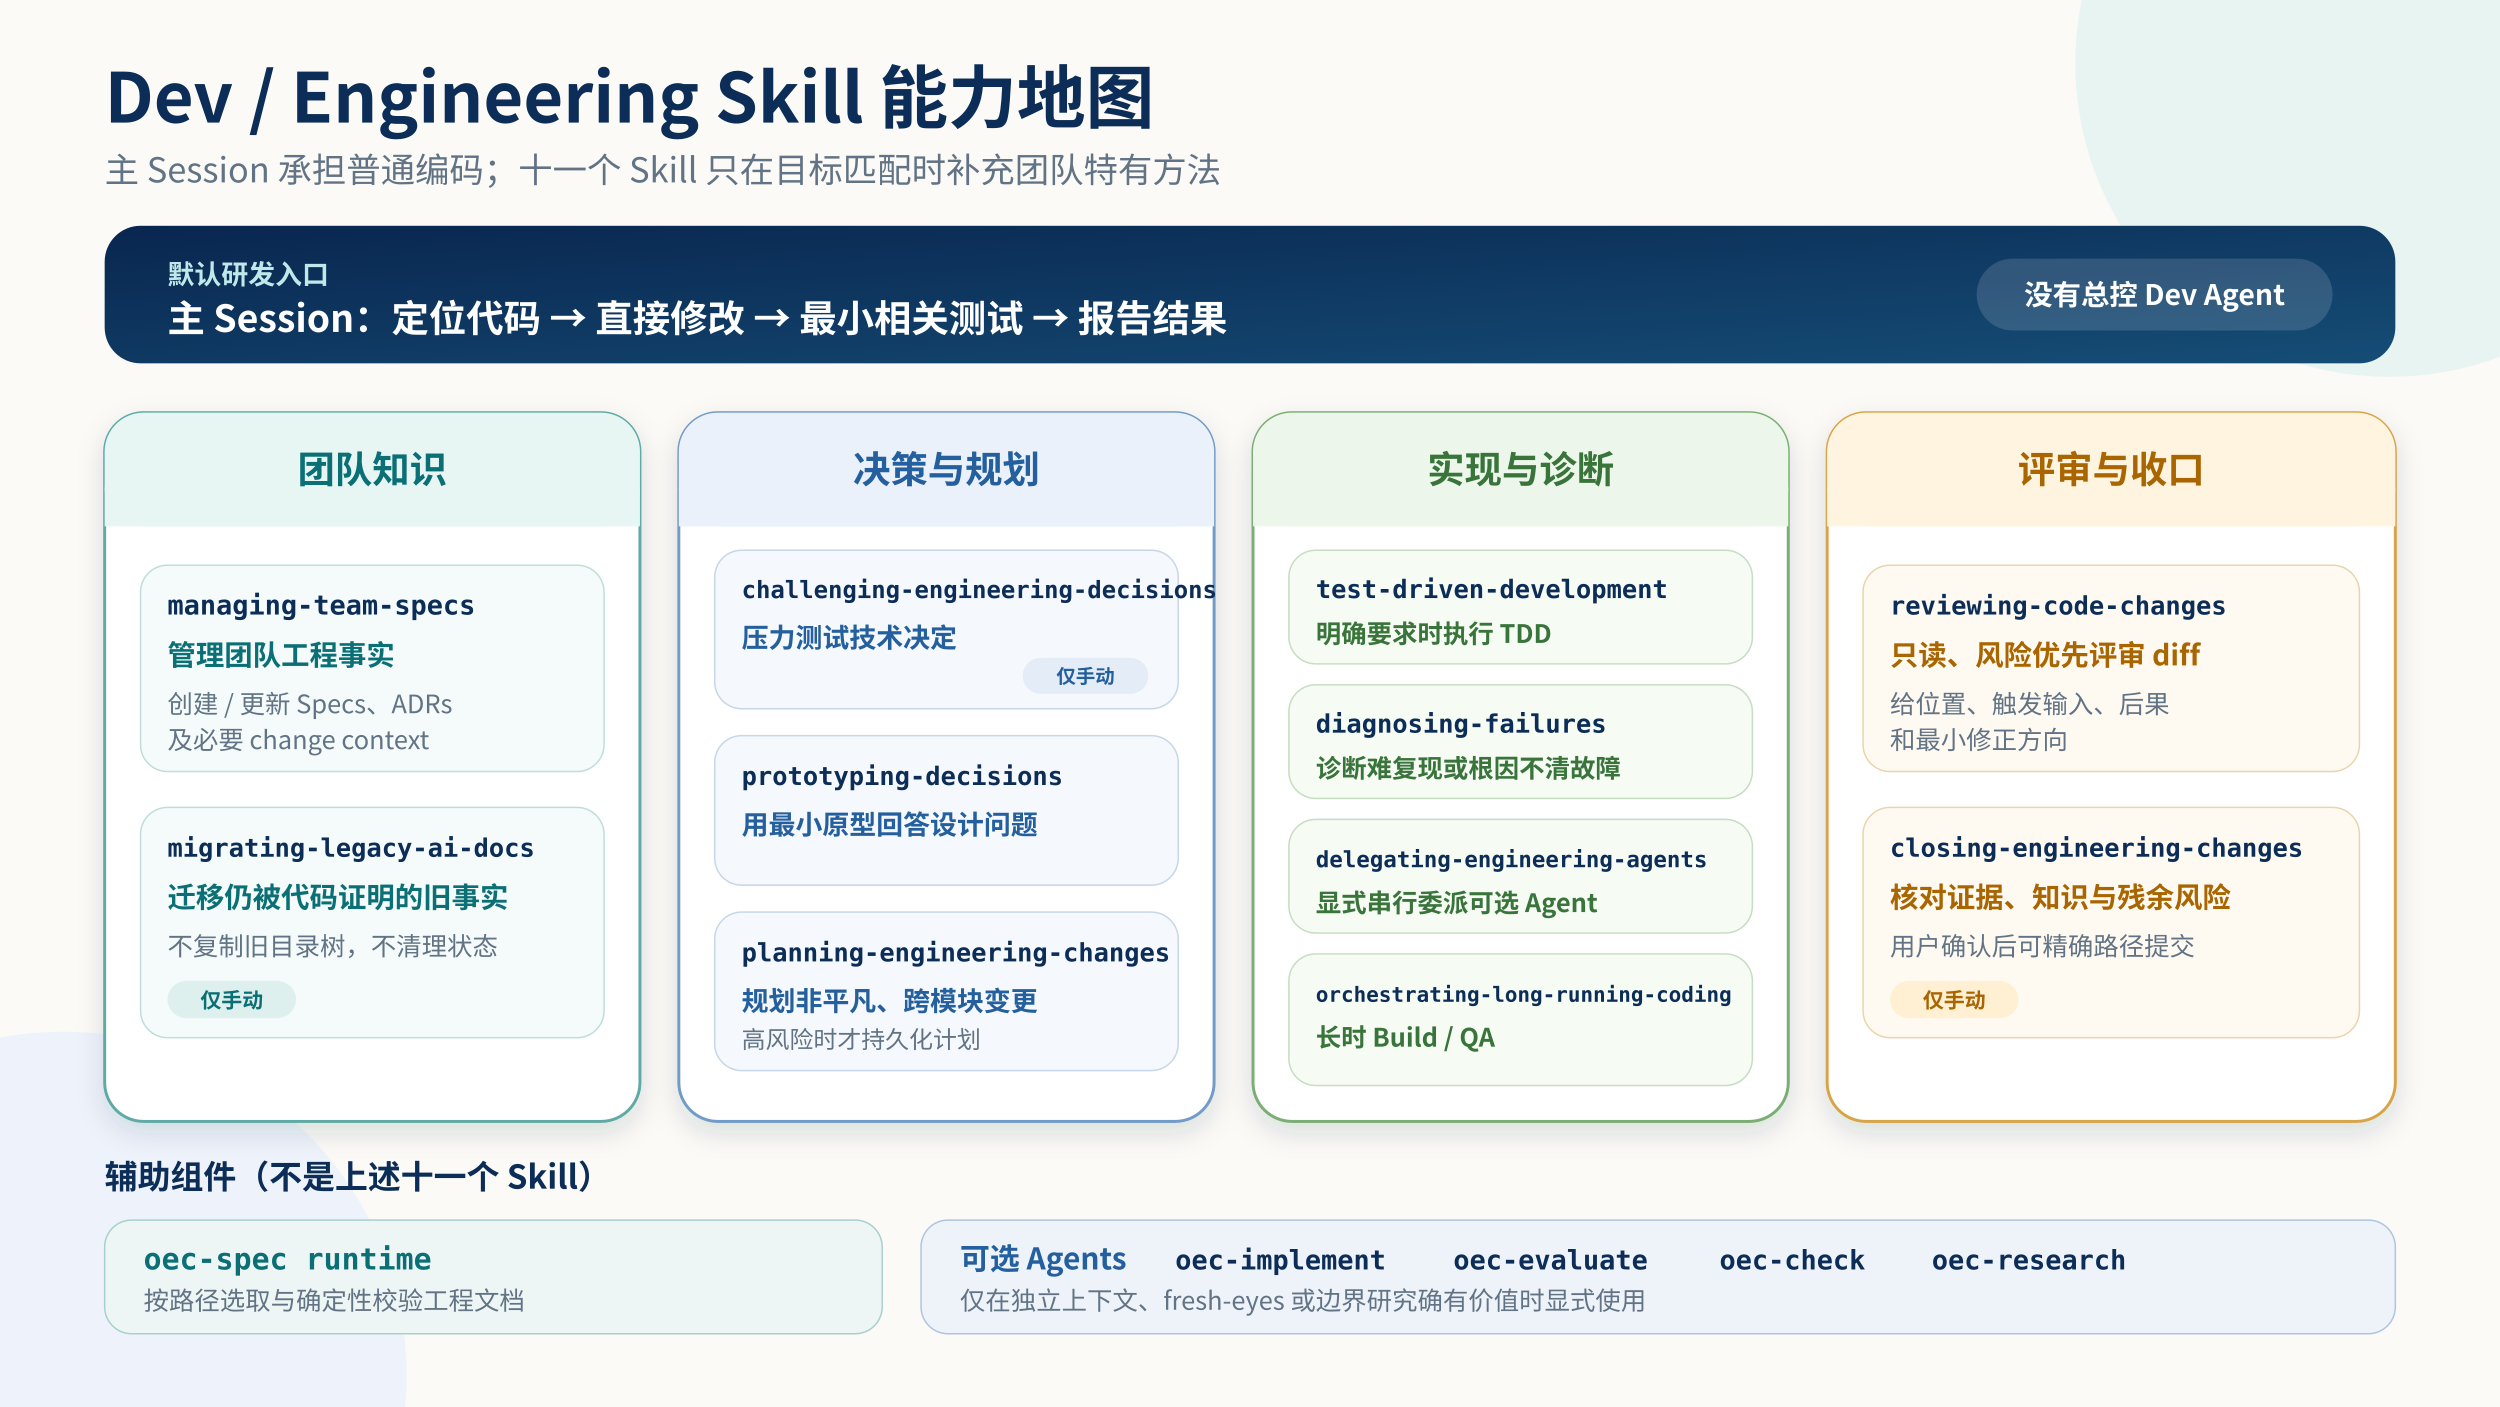
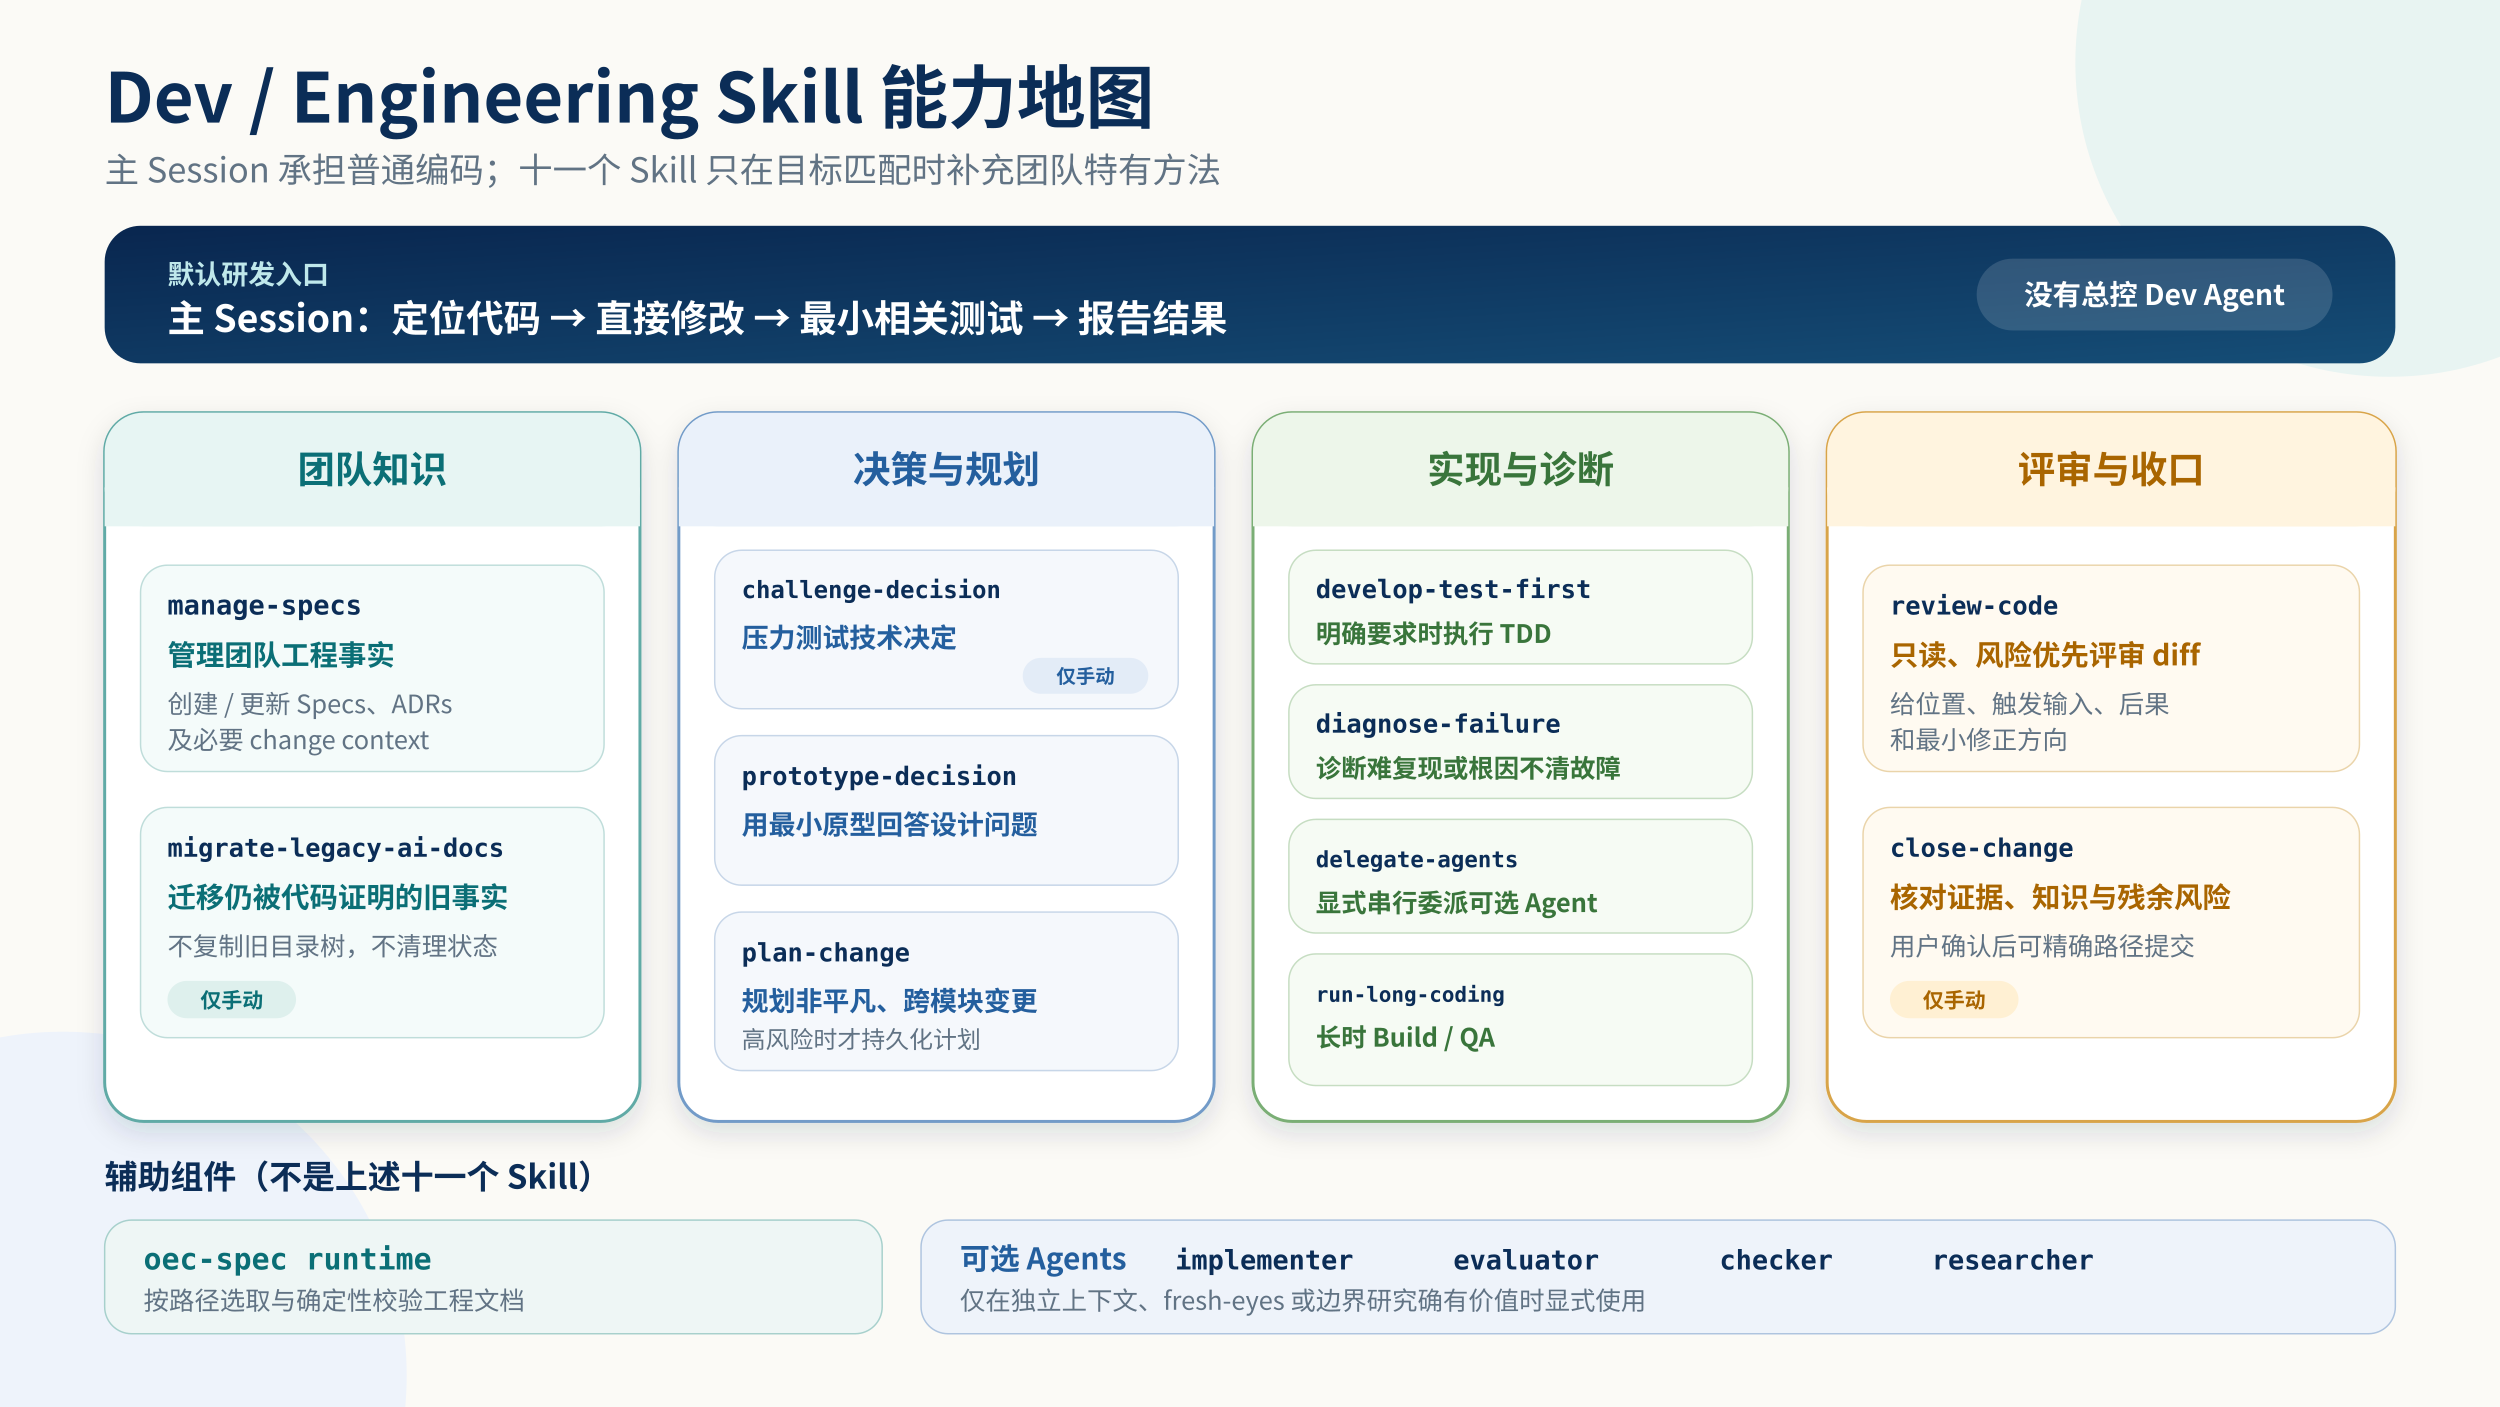
<svg xmlns="http://www.w3.org/2000/svg" width="1672" height="941" viewBox="0 0 1672 941" role="img" aria-labelledby="title desc">
  <defs>
    <linearGradient id="navy" x1="0" y1="0" x2="1" y2="1">
      <stop offset="0" stop-color="#09264f" />
      <stop offset="1" stop-color="#154d76" />
    </linearGradient>
    <filter id="shadow" x="-15%" y="-15%" width="130%" height="140%">
      <feDropShadow dx="0" dy="7" stdDeviation="9" flood-color="#17324d" flood-opacity="0.13" />
    </filter>
    <style>
      text { font-family: "PingFang SC", "Noto Sans CJK SC", "Microsoft YaHei", Arial, sans-serif; }
      .navy { fill: #0b2d57; }
      .muted { fill: #617384; }
      .code { font-family: "SFMono-Regular", Menlo, Consolas, monospace; }
    </style>
  </defs>
  <rect width="1672" height="941" fill="#fbfaf6" />
  <circle cx="1598" cy="42" r="210" fill="#e8f4f2" />
  <circle cx="42" cy="920" r="230" fill="#eef3fb" />
  <text x="70" y="82" class="navy" font-size="46" font-weight="800">Dev / Engineering Skill 能力地图</text>
  <text x="70" y="122" class="muted" font-size="23">主 Session 承担普通编码；十一个 Skill 只在目标匹配时补充团队特有方法</text>
  <rect x="70" y="151" width="1532" height="92" rx="24" fill="url(#navy)" />
  <text x="112" y="190" fill="#bfe8eb" font-size="18" font-weight="700">默认研发入口</text>
  <text x="112" y="222" fill="#fff" font-size="25" font-weight="800">主 Session：定位代码 → 直接修改 → 最小相关测试 → 报告结果</text>
  <rect x="1322" y="173" width="238" height="48" rx="24" fill="#fff" opacity="0.14" />
  <text x="1441" y="204" fill="#fff" font-size="19" font-weight="700" text-anchor="middle">没有总控 Dev Agent</text>
  <g filter="url(#shadow)">
    <rect x="70" y="276" width="358" height="474" rx="26" fill="#fff" stroke="#61aaa6" stroke-width="2" />
    <rect x="454" y="276" width="358" height="474" rx="26" fill="#fff" stroke="#729bc8" stroke-width="2" />
    <rect x="838" y="276" width="358" height="474" rx="26" fill="#fff" stroke="#7aae75" stroke-width="2" />
    <rect x="1222" y="276" width="380" height="474" rx="26" fill="#fff" stroke="#d8a448" stroke-width="2" />
  </g>
  <rect x="70" y="276" width="358" height="76" rx="26" fill="#e7f5f3" />
  <rect x="70" y="326" width="358" height="26" fill="#e7f5f3" />
  <text x="249" y="323" fill="#0b6f76" font-size="25" font-weight="800" text-anchor="middle">团队知识</text>
  <rect x="454" y="276" width="358" height="76" rx="26" fill="#eaf1fa" />
  <rect x="454" y="326" width="358" height="26" fill="#eaf1fa" />
  <text x="633" y="323" fill="#245f9e" font-size="25" font-weight="800" text-anchor="middle">决策与规划</text>
  <rect x="838" y="276" width="358" height="76" rx="26" fill="#edf6ea" />
  <rect x="838" y="326" width="358" height="26" fill="#edf6ea" />
  <text x="1017" y="323" fill="#39753b" font-size="25" font-weight="800" text-anchor="middle">实现与诊断</text>
  <rect x="1222" y="276" width="380" height="76" rx="26" fill="#fff4df" />
  <rect x="1222" y="326" width="380" height="26" fill="#fff4df" />
  <text x="1412" y="323" fill="#a96500" font-size="25" font-weight="800" text-anchor="middle">评审与收口</text>
  <rect x="94" y="378" width="310" height="138" rx="18" fill="#f4fbfa" stroke="#bfddda" />
-   <text x="112" y="411" class="navy code" font-size="18" font-weight="800">managing-team-specs</text>
+   <text x="112" y="411" class="navy code" font-size="18" font-weight="800">manage-specs</text>
  <text x="112" y="445" fill="#0b6f76" font-size="19" font-weight="700">管理团队工程事实</text>
  <text x="112" y="477" class="muted" font-size="17">创建 / 更新 Specs、ADRs</text>
  <text x="112" y="501" class="muted" font-size="17">及必要 change context</text>
  <rect x="94" y="540" width="310" height="154" rx="18" fill="#f4fbfa" stroke="#bfddda" />
-   <text x="112" y="573" class="navy code" font-size="17" font-weight="800">migrating-legacy-ai-docs</text>
+   <text x="112" y="573" class="navy code" font-size="17" font-weight="800">migrate-legacy-ai-docs</text>
  <text x="112" y="607" fill="#0b6f76" font-size="19" font-weight="700">迁移仍被代码证明的旧事实</text>
  <text x="112" y="639" class="muted" font-size="17">不复制旧目录树，不清理状态</text>
  <rect x="112" y="656" width="86" height="25" rx="13" fill="#def0ed" />
  <text x="155" y="674" fill="#0b6f76" font-size="14" font-weight="800" text-anchor="middle">仅手动</text>
  <rect x="478" y="368" width="310" height="106" rx="18" fill="#f5f8fc" stroke="#c7d6e8" />
-   <text x="496" y="400" class="navy code" font-size="16" font-weight="800">challenging-engineering-decisions</text>
+   <text x="496" y="400" class="navy code" font-size="16" font-weight="800">challenge-decision</text>
  <text x="496" y="433" fill="#245f9e" font-size="18" font-weight="700">压力测试技术决定</text>
  <rect x="684" y="440" width="84" height="24" rx="12" fill="#e3ecf7" />
  <text x="726" y="457" fill="#245f9e" font-size="13" font-weight="800" text-anchor="middle">仅手动</text>
  <rect x="478" y="492" width="310" height="100" rx="18" fill="#f5f8fc" stroke="#c7d6e8" />
-   <text x="496" y="525" class="navy code" font-size="17" font-weight="800">prototyping-decisions</text>
+   <text x="496" y="525" class="navy code" font-size="17" font-weight="800">prototype-decision</text>
  <text x="496" y="558" fill="#245f9e" font-size="18" font-weight="700">用最小原型回答设计问题</text>
  <rect x="478" y="610" width="310" height="106" rx="18" fill="#f5f8fc" stroke="#c7d6e8" />
-   <text x="496" y="643" class="navy code" font-size="17" font-weight="800">planning-engineering-changes</text>
+   <text x="496" y="643" class="navy code" font-size="17" font-weight="800">plan-change</text>
  <text x="496" y="676" fill="#245f9e" font-size="18" font-weight="700">规划非平凡、跨模块变更</text>
  <text x="496" y="701" class="muted" font-size="16">高风险时才持久化计划</text>
  <rect x="862" y="368" width="310" height="76" rx="18" fill="#f6fbf4" stroke="#c6ddc2" />
-   <text x="880" y="400" class="navy code" font-size="17" font-weight="800">test-driven-development</text>
+   <text x="880" y="400" class="navy code" font-size="17" font-weight="800">develop-test-first</text>
  <text x="880" y="430" fill="#39753b" font-size="17" font-weight="700">明确要求时执行 TDD</text>
  <rect x="862" y="458" width="310" height="76" rx="18" fill="#f6fbf4" stroke="#c6ddc2" />
-   <text x="880" y="490" class="navy code" font-size="17" font-weight="800">diagnosing-failures</text>
+   <text x="880" y="490" class="navy code" font-size="17" font-weight="800">diagnose-failure</text>
  <text x="880" y="520" fill="#39753b" font-size="17" font-weight="700">诊断难复现或根因不清故障</text>
  <rect x="862" y="548" width="310" height="76" rx="18" fill="#f6fbf4" stroke="#c6ddc2" />
-   <text x="880" y="580" class="navy code" font-size="15" font-weight="800">delegating-engineering-agents</text>
+   <text x="880" y="580" class="navy code" font-size="15" font-weight="800">delegate-agents</text>
  <text x="880" y="610" fill="#39753b" font-size="17" font-weight="700">显式串行委派可选 Agent</text>
  <rect x="862" y="638" width="310" height="88" rx="18" fill="#f6fbf4" stroke="#c6ddc2" />
-   <text x="880" y="670" class="navy code" font-size="14" font-weight="800">orchestrating-long-running-coding</text>
+   <text x="880" y="670" class="navy code" font-size="14" font-weight="800">run-long-coding</text>
  <text x="880" y="700" fill="#39753b" font-size="17" font-weight="700">长时 Build / QA</text>
  <rect x="1246" y="378" width="332" height="138" rx="18" fill="#fffaf1" stroke="#ead4aa" />
-   <text x="1264" y="411" class="navy code" font-size="17" font-weight="800">reviewing-code-changes</text>
+   <text x="1264" y="411" class="navy code" font-size="17" font-weight="800">review-code</text>
  <text x="1264" y="445" fill="#a96500" font-size="19" font-weight="700">只读、风险优先评审 diff</text>
  <text x="1264" y="477" class="muted" font-size="17">给位置、触发输入、后果</text>
  <text x="1264" y="501" class="muted" font-size="17">和最小修正方向</text>
  <rect x="1246" y="540" width="332" height="154" rx="18" fill="#fffaf1" stroke="#ead4aa" />
-   <text x="1264" y="573" class="navy code" font-size="17" font-weight="800">closing-engineering-changes</text>
+   <text x="1264" y="573" class="navy code" font-size="17" font-weight="800">close-change</text>
  <text x="1264" y="607" fill="#a96500" font-size="19" font-weight="700">核对证据、知识与残余风险</text>
  <text x="1264" y="639" class="muted" font-size="17">用户确认后可精确路径提交</text>
  <rect x="1264" y="656" width="86" height="25" rx="13" fill="#fff0d3" />
  <text x="1307" y="674" fill="#a96500" font-size="14" font-weight="800" text-anchor="middle">仅手动</text>
  <text x="70" y="795" class="navy" font-size="22" font-weight="800">辅助组件（不是上述十一个 Skill）</text>
  <rect x="70" y="816" width="520" height="76" rx="18" fill="#eef6f5" stroke="#a7d0cc" />
  <text x="96" y="849" fill="#0b6f76" class="code" font-size="20" font-weight="800">oec-spec runtime</text>
  <text x="96" y="876" class="muted" font-size="17">按路径选取与确定性校验工程文档</text>
  <rect x="616" y="816" width="986" height="76" rx="18" fill="#eef3fa" stroke="#aec4df" />
  <text x="642" y="849" fill="#245f9e" font-size="20" font-weight="800">可选 Agents</text>
-   <text x="786" y="849" class="navy code" font-size="18" font-weight="700">oec-implement</text>
-   <text x="972" y="849" class="navy code" font-size="18" font-weight="700">oec-evaluate</text>
-   <text x="1150" y="849" class="navy code" font-size="18" font-weight="700">oec-check</text>
-   <text x="1292" y="849" class="navy code" font-size="18" font-weight="700">oec-research</text>
+   <text x="786" y="849" class="navy code" font-size="18" font-weight="700">implementer</text>
+   <text x="972" y="849" class="navy code" font-size="18" font-weight="700">evaluator</text>
+   <text x="1150" y="849" class="navy code" font-size="18" font-weight="700">checker</text>
+   <text x="1292" y="849" class="navy code" font-size="18" font-weight="700">researcher</text>
  <text x="642" y="876" class="muted" font-size="17">仅在独立上下文、fresh-eyes 或边界研究确有价值时显式使用</text>
</svg>
